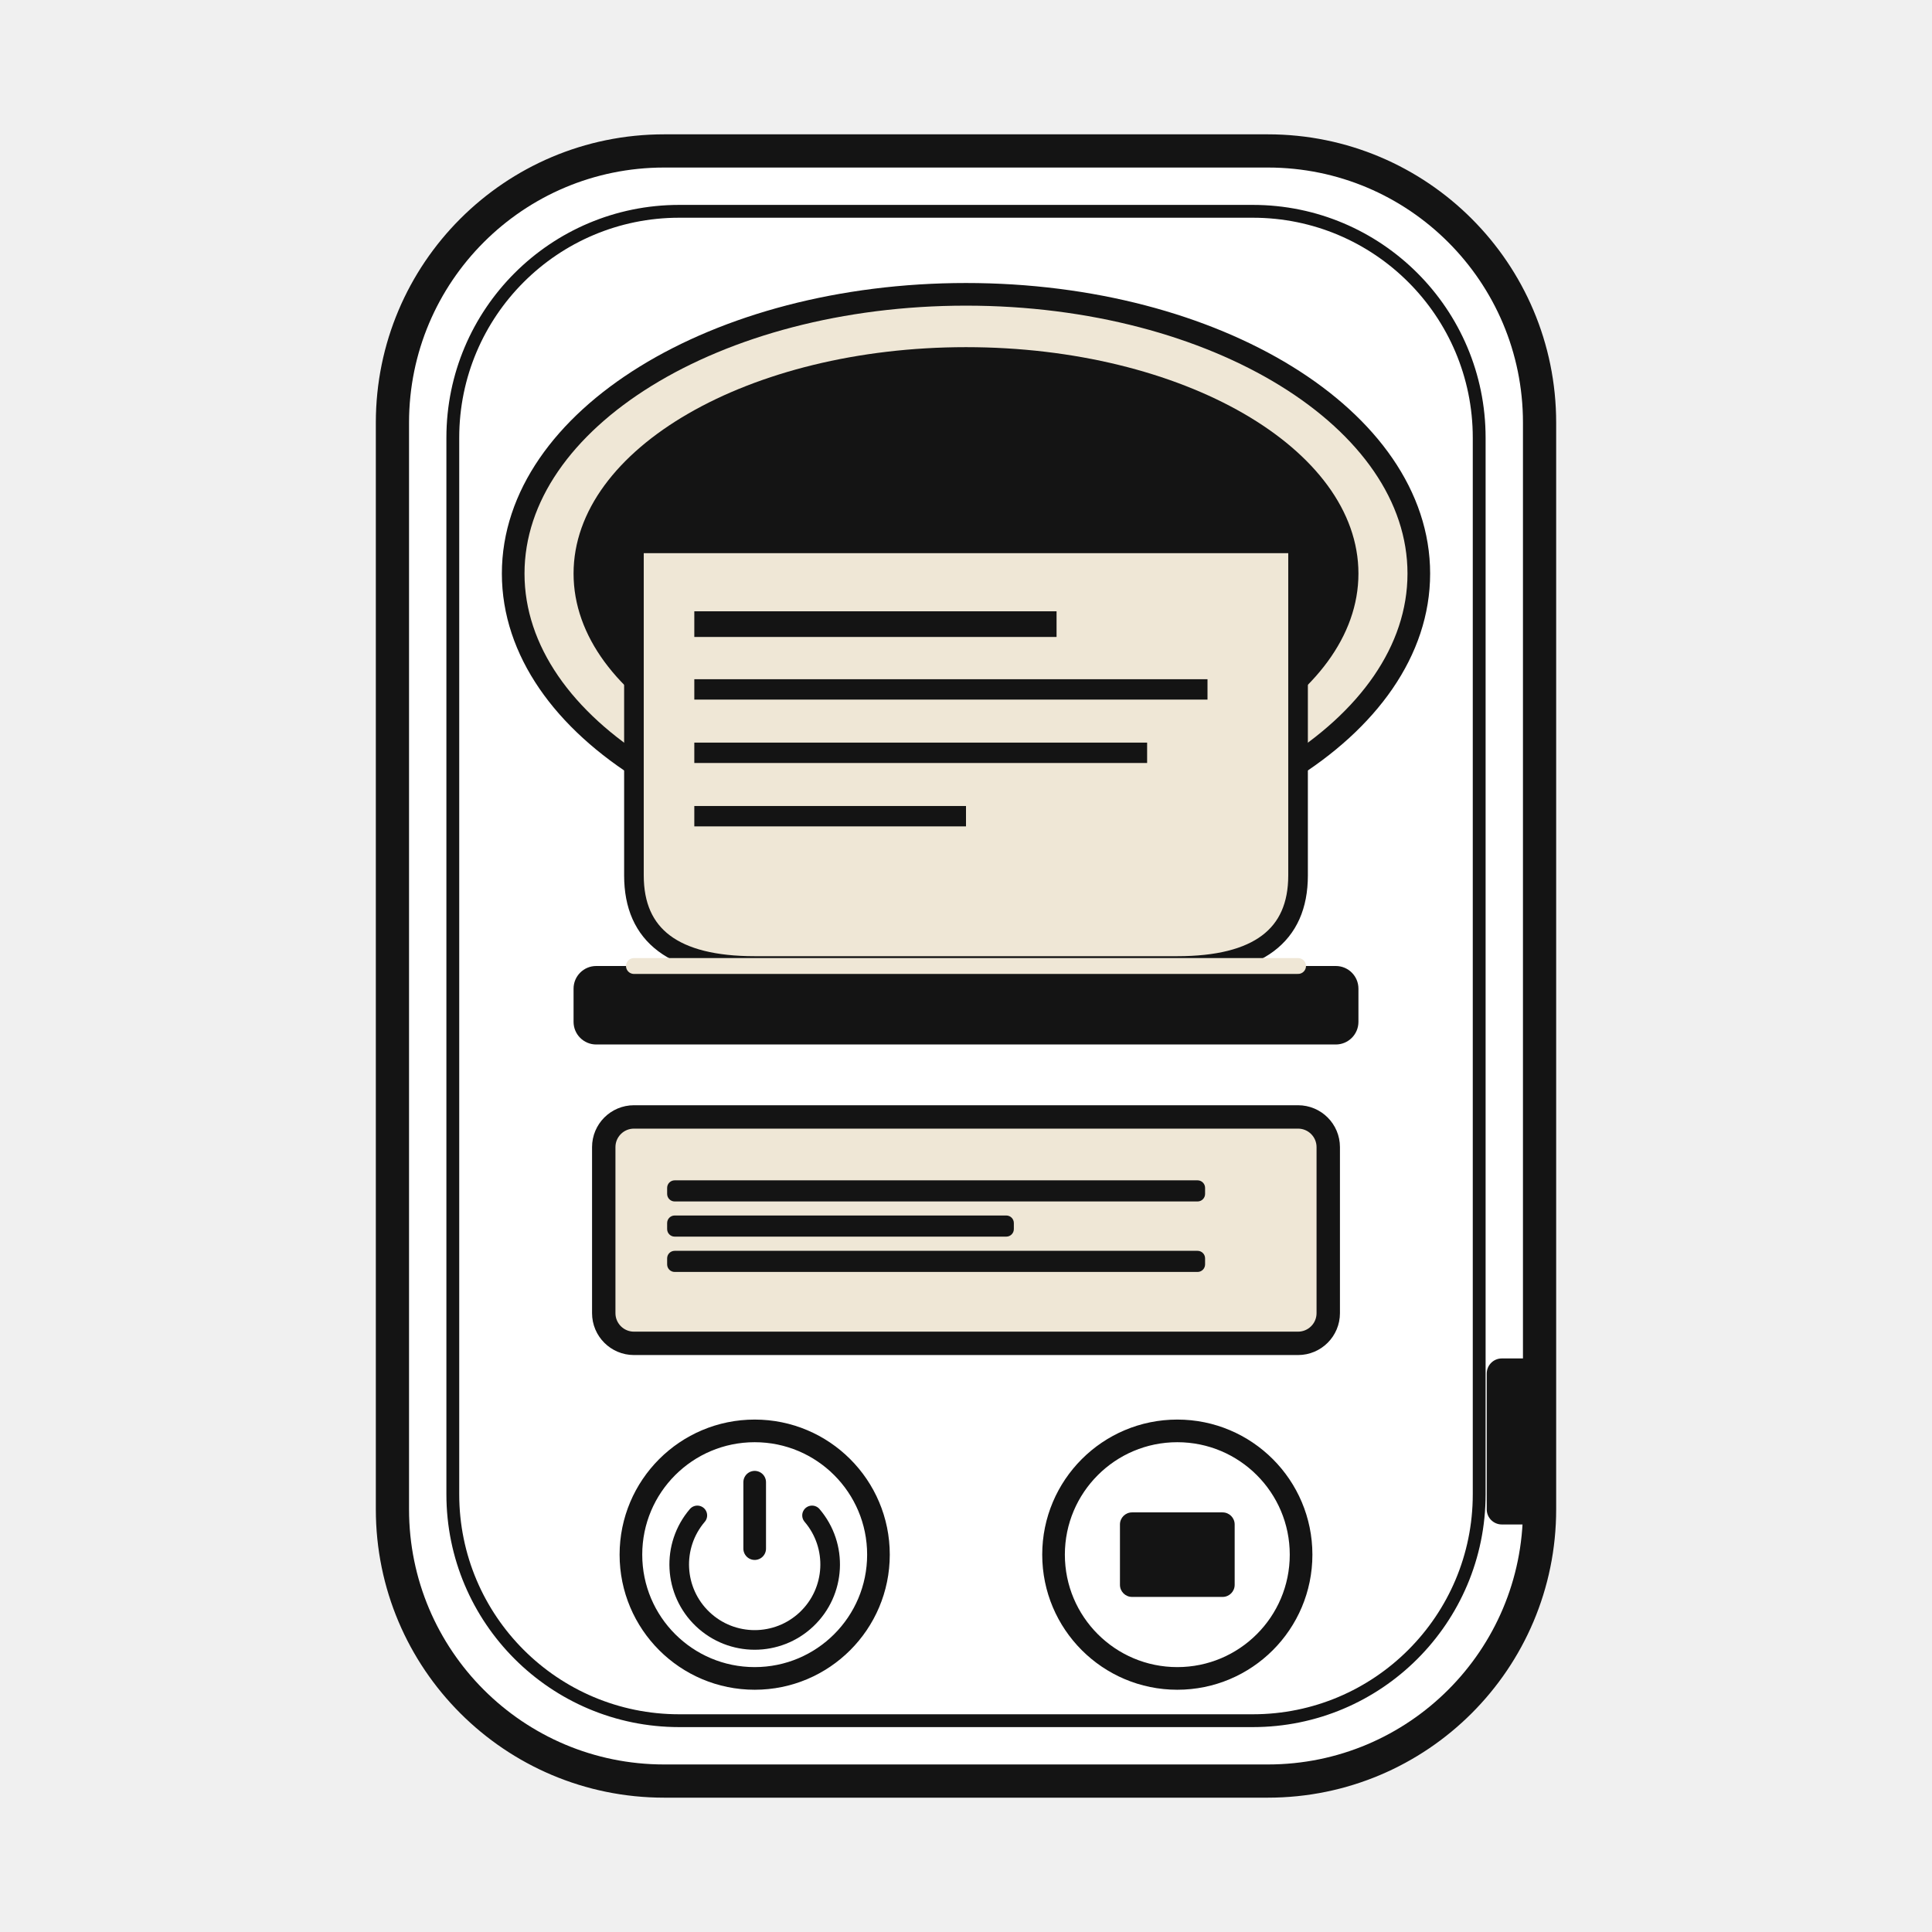
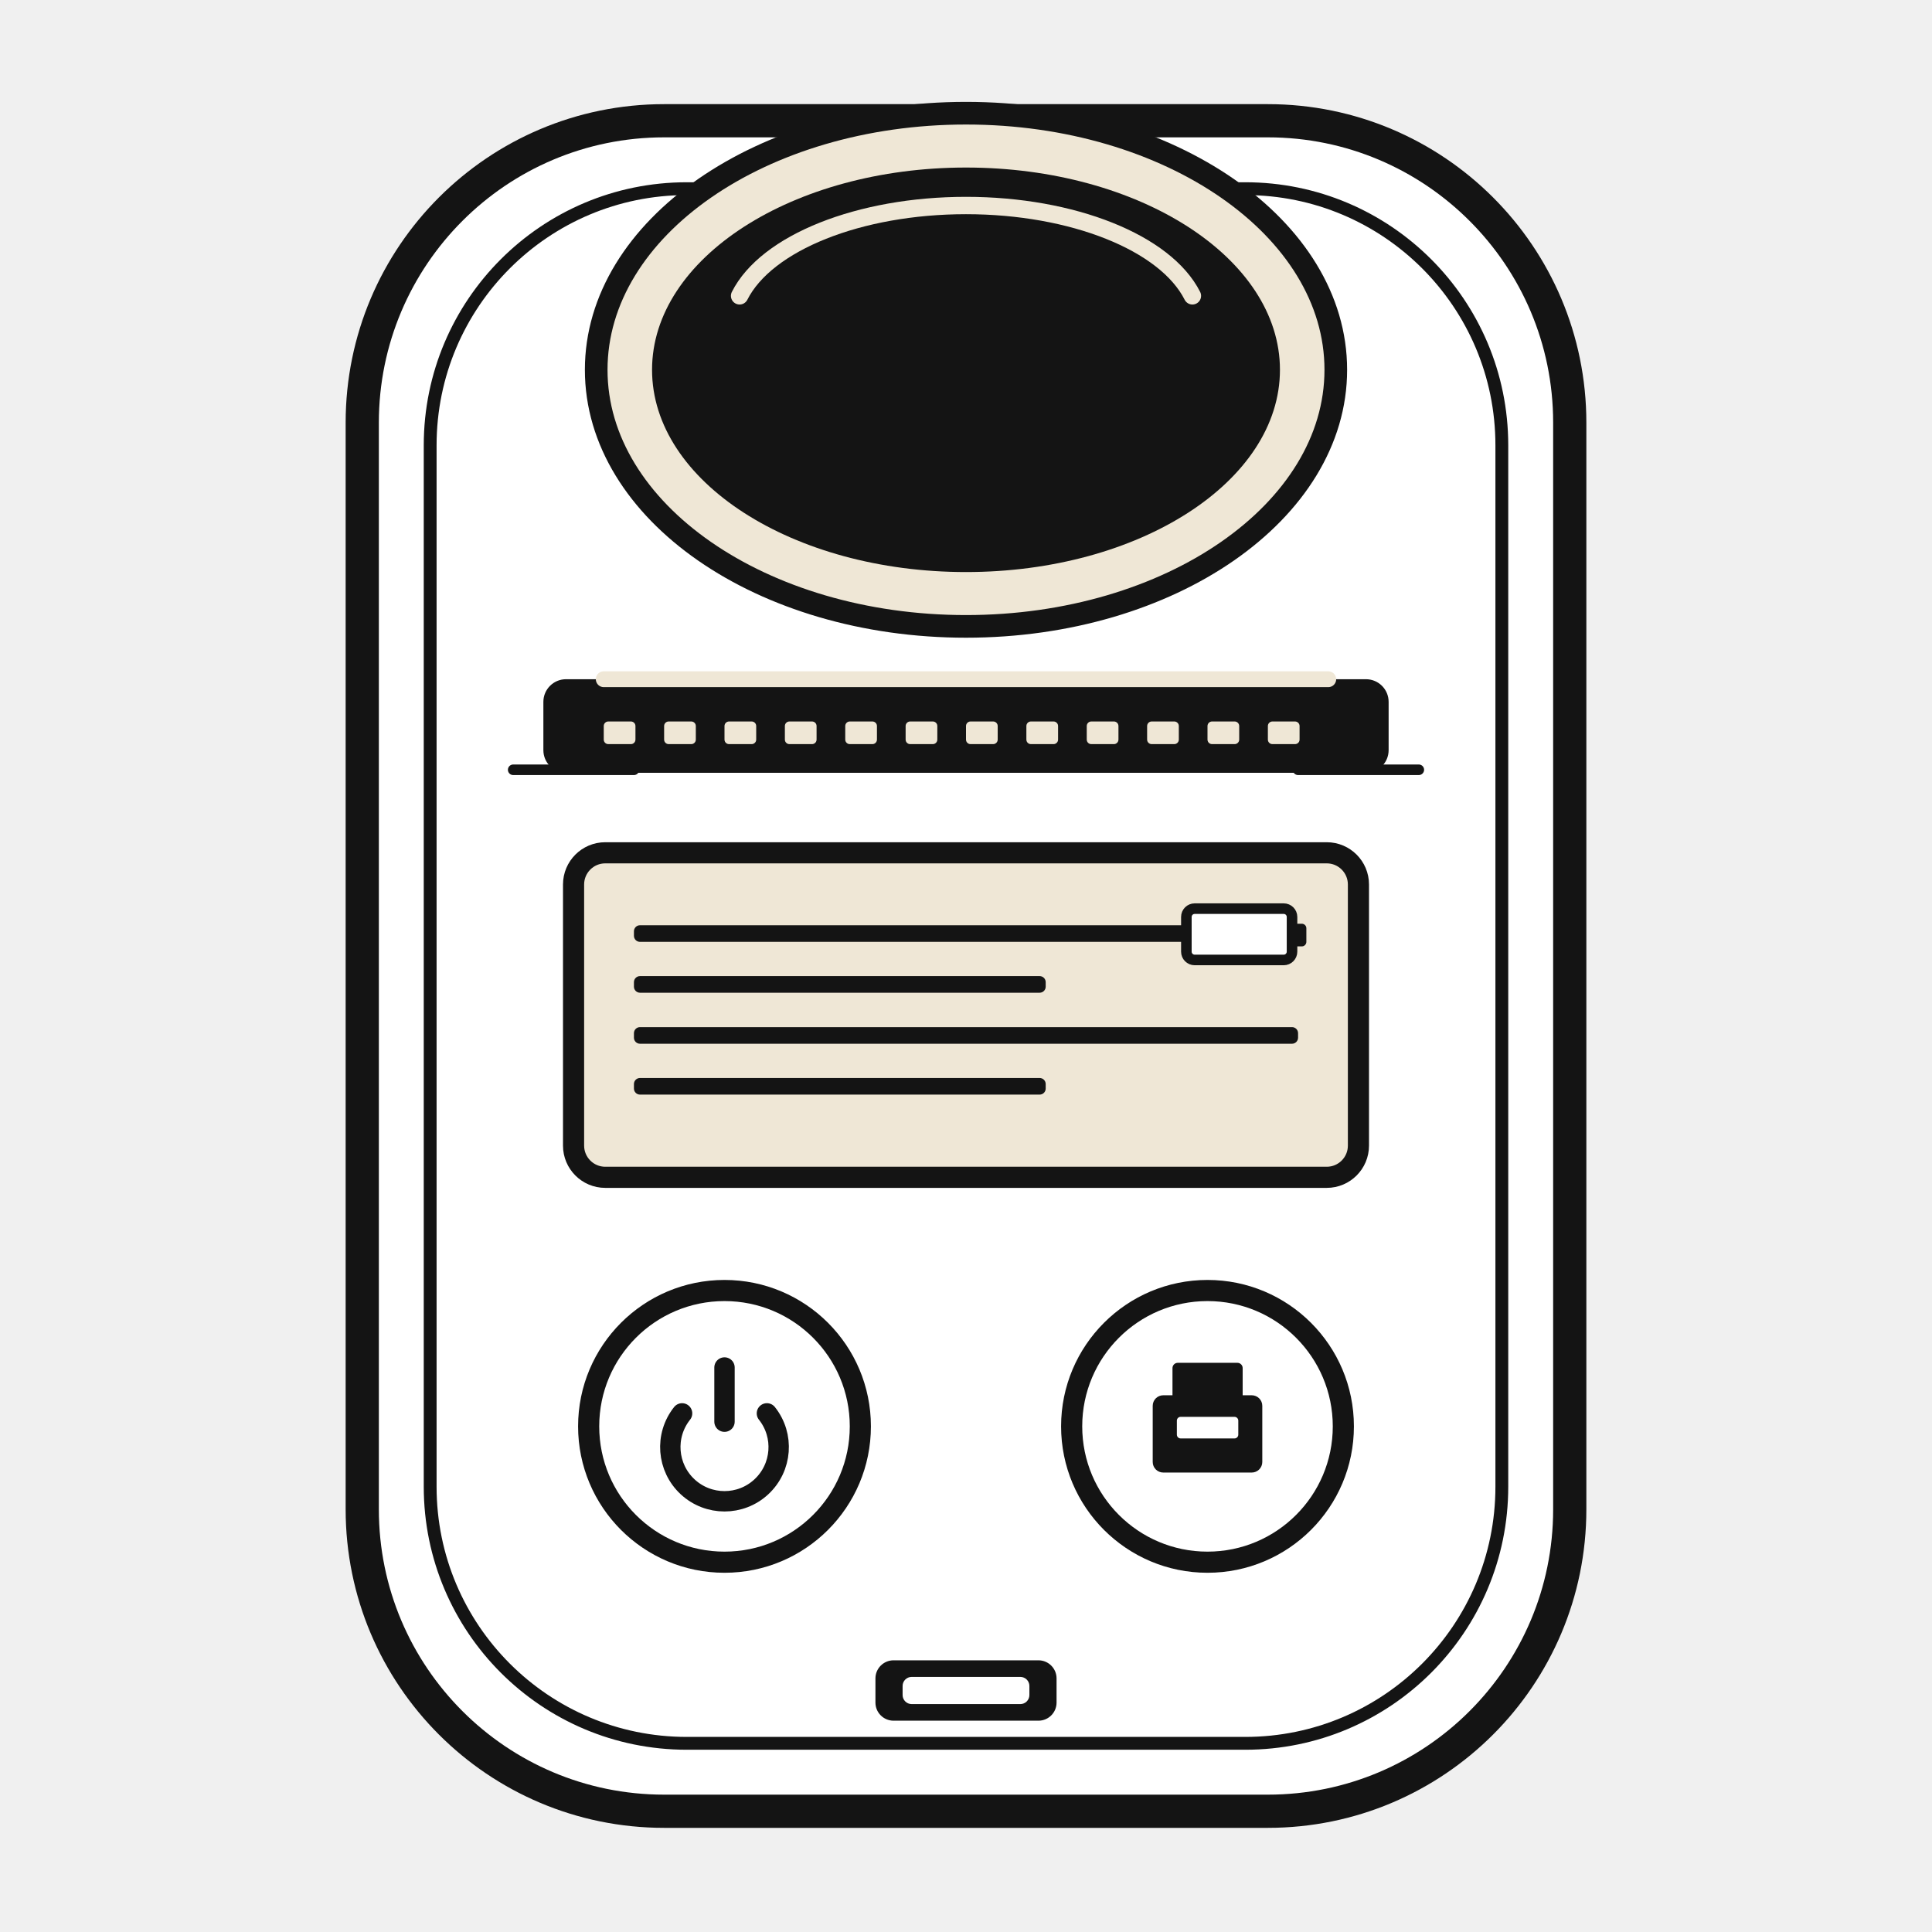
<svg xmlns="http://www.w3.org/2000/svg" viewBox="0 0 128 128" fill="none">
  <g stroke-linejoin="round" stroke-linecap="round">
-     <rect x="26" y="10" width="76" height="108" rx="18" fill="#fff" stroke="#141414" stroke-width="2.2" />
-     <rect x="30" y="14" width="68" height="100" rx="15" fill="#fff" stroke="#141414" stroke-width="0.85" />
-     <ellipse cx="64" cy="38" rx="30" ry="18.5" fill="#efe7d6" stroke="#141414" stroke-width="1.5" />
-     <ellipse cx="64" cy="38" rx="26" ry="15" fill="#141414" />
-     <path d="M42 36 h44 v22 q0 6-8 6 h-28 q-8 0-8-6 z" fill="#efe7d6" stroke="#141414" stroke-width="1.3" />
-     <rect x="46" y="40.5" width="24" height="1.7" fill="#141414" />
-     <rect x="46" y="45.0" width="34" height="1.35" fill="#141414" />
-     <rect x="46" y="49.2" width="30" height="1.35" fill="#141414" />
-     <rect x="46" y="53.4" width="18" height="1.35" fill="#141414" />
-     <rect x="38" y="64" width="52" height="5.2" rx="1.5" fill="#141414" />
-     <path d="M42 64 h44" stroke="#efe7d6" stroke-width="1.05" />
-     <rect x="40" y="74" width="48" height="15" rx="2" fill="#efe7d6" stroke="#141414" stroke-width="1.55" />
-     <rect x="44.20" y="78.20" width="35.64" height="1.4" rx="0.5" fill="#141414" />
-     <rect x="44.20" y="80.53" width="22.97" height="1.4" rx="0.5" fill="#141414" />
-     <rect x="44.20" y="82.87" width="35.64" height="1.4" rx="0.5" fill="#141414" />
-     <circle cx="50" cy="103" r="8.2" fill="#fff" stroke="#141414" stroke-width="1.5" />
-     <path d="M50 98.2v4.4" stroke="#141414" stroke-width="1.5" />
-     <path d="M46.2 100.4a5 5 0 1 0 7.6 0" fill="none" stroke="#141414" stroke-width="1.3" />
-     <circle cx="78" cy="103" r="8.2" fill="#fff" stroke="#141414" stroke-width="1.5" />
-     <rect x="74.2" y="100.2" width="7.6" height="5.6" rx="0.8" fill="#141414" />
-     <rect x="98.5" y="90" width="3.6" height="11" rx="1" fill="#141414" />
+     <rect x="24.00" y="8.00" width="80.00" height="112.00" rx="20.00" fill="#fff" stroke="#141414" stroke-width="2.2" />
+     <rect x="28.50" y="12.50" width="71.00" height="103.00" rx="17.00" fill="#fff" stroke="#141414" stroke-width="0.85" />
+     <path d="M39.5 24.5 a24.5 17 0 0 1 49 0 a24.5 17 0 0 1 -49 0 z" fill="#efe7d6" stroke="#141414" stroke-width="1.5" />
+     <path d="M43.2 24.5 a20.8 13.4 0 0 1 41.6 0 a20.8 13.4 0 0 1 -41.6 0 z" fill="#141414" />
+     <path d="M49 19.6 a15.5 8 0 0 1 30 0" fill="none" stroke="#efe7d6" stroke-width="1.15" />
+     <rect x="36.00" y="45.00" width="56.00" height="6.20" rx="1.50" fill="#141414" />
+     <path d="M40 45.0 h48" fill="none" stroke="#efe7d6" stroke-width="1.05" />
+     <rect x="40.00" y="47.80" width="2.10" height="1.50" rx="0.30" fill="#efe7d6" />
+     <rect x="44.00" y="47.80" width="2.10" height="1.50" rx="0.30" fill="#efe7d6" />
+     <rect x="48.00" y="47.80" width="2.10" height="1.50" rx="0.30" fill="#efe7d6" />
+     <rect x="52.00" y="47.80" width="2.10" height="1.50" rx="0.30" fill="#efe7d6" />
+     <rect x="56.00" y="47.80" width="2.10" height="1.50" rx="0.30" fill="#efe7d6" />
+     <rect x="60.00" y="47.80" width="2.10" height="1.50" rx="0.30" fill="#efe7d6" />
+     <rect x="64.00" y="47.80" width="2.10" height="1.50" rx="0.30" fill="#efe7d6" />
+     <rect x="68.00" y="47.80" width="2.10" height="1.50" rx="0.30" fill="#efe7d6" />
+     <rect x="72.00" y="47.80" width="2.10" height="1.50" rx="0.30" fill="#efe7d6" />
+     <rect x="76.00" y="47.80" width="2.10" height="1.50" rx="0.30" fill="#efe7d6" />
+     <rect x="80.00" y="47.80" width="2.10" height="1.50" rx="0.30" fill="#efe7d6" />
+     <rect x="84.00" y="47.80" width="2.10" height="1.50" rx="0.30" fill="#efe7d6" />
+     <rect x="38.00" y="56.50" width="52.00" height="21.50" rx="2.10" fill="#efe7d6" stroke="#141414" stroke-width="1.4" />
+     <rect x="42.00" y="61.30" width="44.00" height="1.10" rx="0.40" fill="#141414" />
+     <rect x="42.00" y="64.67" width="27.28" height="1.10" rx="0.40" fill="#141414" />
+     <rect x="42.00" y="68.05" width="44.00" height="1.10" rx="0.40" fill="#141414" />
+     <rect x="42.00" y="71.42" width="27.28" height="1.10" rx="0.40" fill="#141414" />
+     <rect x="78.60" y="60.20" width="7.00" height="3.40" rx="0.55" fill="#fff" stroke="#141414" stroke-width="0.7" />
+     <rect x="85.40" y="61.20" width="1.15" height="1.50" rx="0.30" fill="#141414" />
+     <circle cx="48.00" cy="94.50" r="9.00" fill="#fff" stroke="#141414" stroke-width="1.4" />
+     <path d="M48.00 90.60v3.59" fill="none" stroke="#141414" stroke-width="1.35" />
+     <path d="M45.19 93.64a3.59 3.59 0 1 0 5.62 0" fill="none" stroke="#141414" stroke-width="1.35" />
+     <circle cx="80.00" cy="94.50" r="9.00" fill="#fff" stroke="#141414" stroke-width="1.4" />
+     <rect x="76.37" y="92.44" width="7.26" height="5.12" rx="0.70" fill="#141414" />
+     <rect x="77.68" y="90.29" width="4.65" height="2.56" rx="0.35" fill="#141414" />
+     <rect x="77.97" y="93.87" width="4.07" height="1.43" rx="0.25" fill="#fff" />
+     <rect x="58.00" y="110.00" width="12.00" height="4.00" rx="1.20" fill="#141414" />
+     <rect x="59.80" y="111.10" width="8.40" height="1.80" rx="0.60" fill="#fff" />
+     <path d="M34 51 h8 M86 51 h8" fill="none" stroke="#141414" stroke-width="0.7" />
  </g>
</svg>
